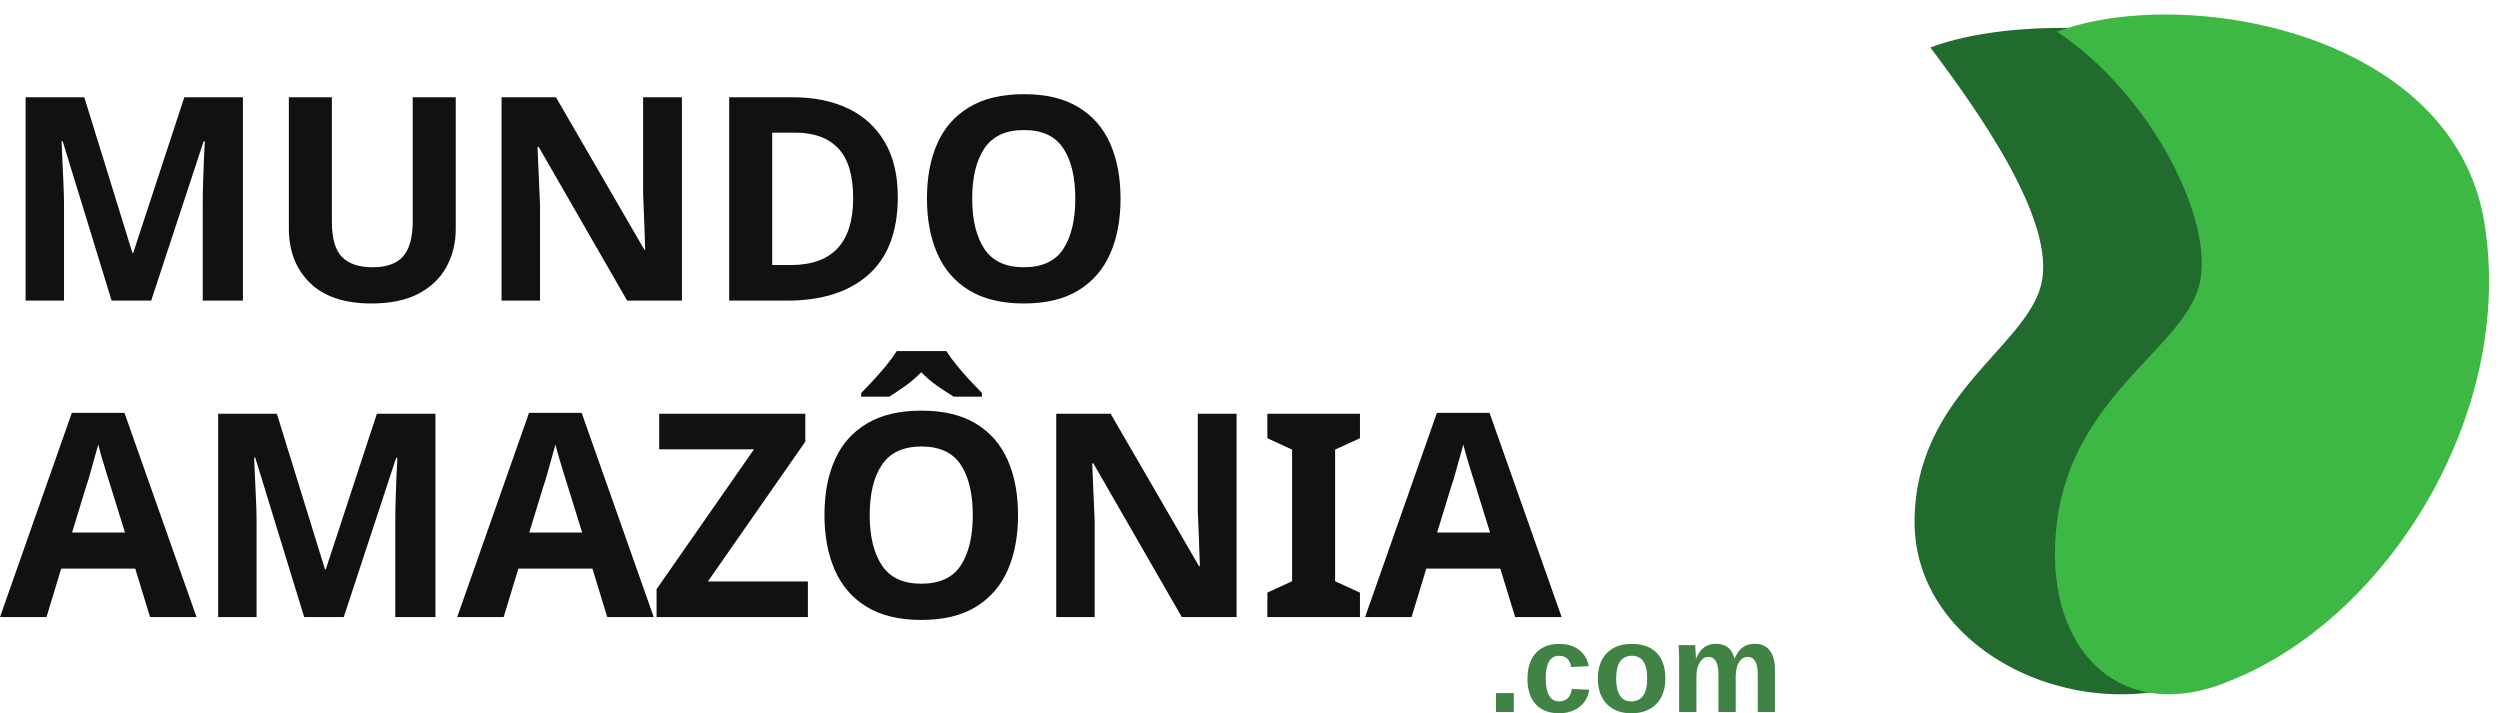
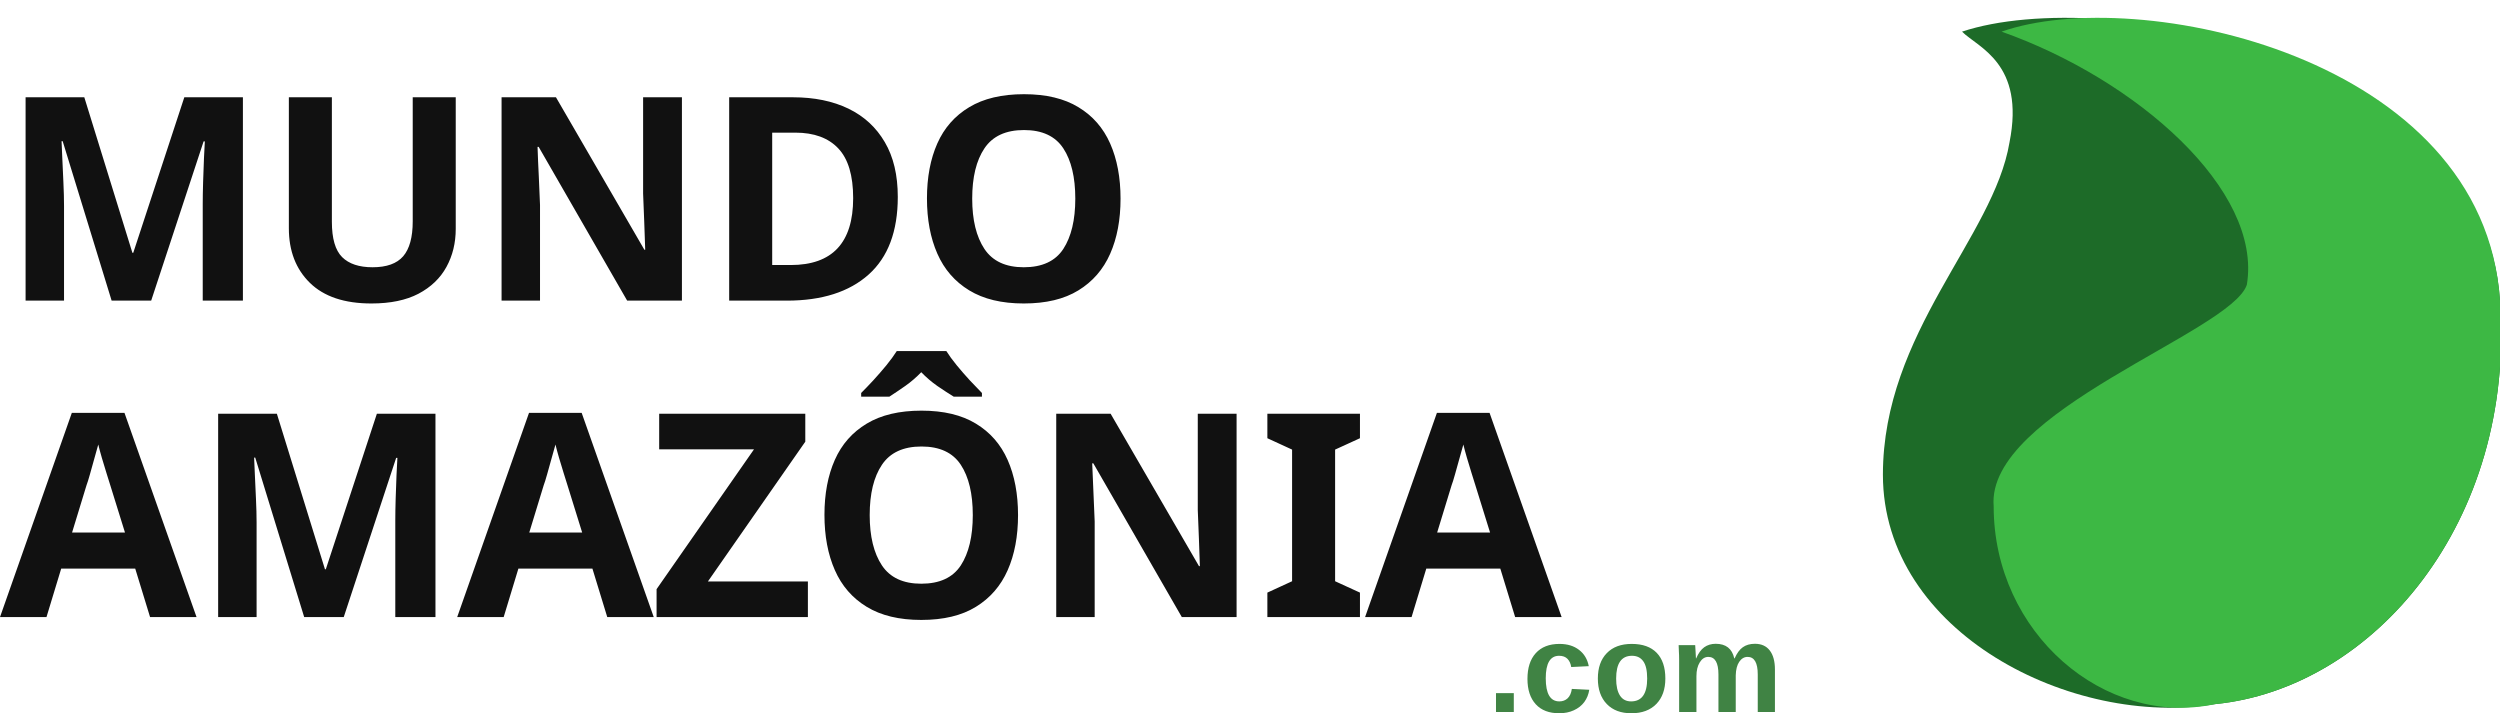
<svg xmlns="http://www.w3.org/2000/svg" viewBox="0 0 316 90" role="img" aria-label="Mundo Amazônia">
  <text x="0" y="38" font-family="'Montserrat','Arial Black',Impact,sans-serif" font-weight="900" font-size="36" fill="#111111" letter-spacing="-0.5">MUNDO</text>
  <text x="0" y="78" font-family="'Montserrat','Arial Black',Impact,sans-serif" font-weight="900" font-size="36" fill="#111111" letter-spacing="-0.5">AMAZÔNIA</text>
  <text x="188" y="90" font-family="'Montserrat',Arial,sans-serif" font-weight="700" font-size="16" fill="#408344">.com</text>
-   <path d="     M 244 6     C 260 0, 300 4, 306 28     C 312 52, 298 78, 278 86     C 262 92, 242 82, 242 66     C 242 50, 256 44, 258 36     C 260 28, 250 14, 244 6     Z   " fill="#226B2E" />
-   <path d="     M 260 4     C 276 -2, 310 4, 314 28     C 318 52, 302 78, 282 86     C 268 92, 258 82, 260 66     C 262 50, 276 44, 278 36     C 280 28, 272 12, 260 4     Z   " fill="#3DB844" />
+   <path d="     M 248 4     C 266 -2, 314 7, 316 38     C 318 66, 300 87, 280 89     C 262 92, 238 80, 238 60     C 238 42, 252 30, 254 18     C 256 8, 250 6, 248 4     Z   " fill="#1D6B28" />
+   <path d="     M 253 4     C 270 -2, 314 7, 316 38     C 318 66, 300 87, 280 89     C 266 92, 252 80, 252 64     C 251 52, 282 42, 284 36     C 286 24, 270 10, 253 4     Z   " fill="#3DB844" />
</svg>
